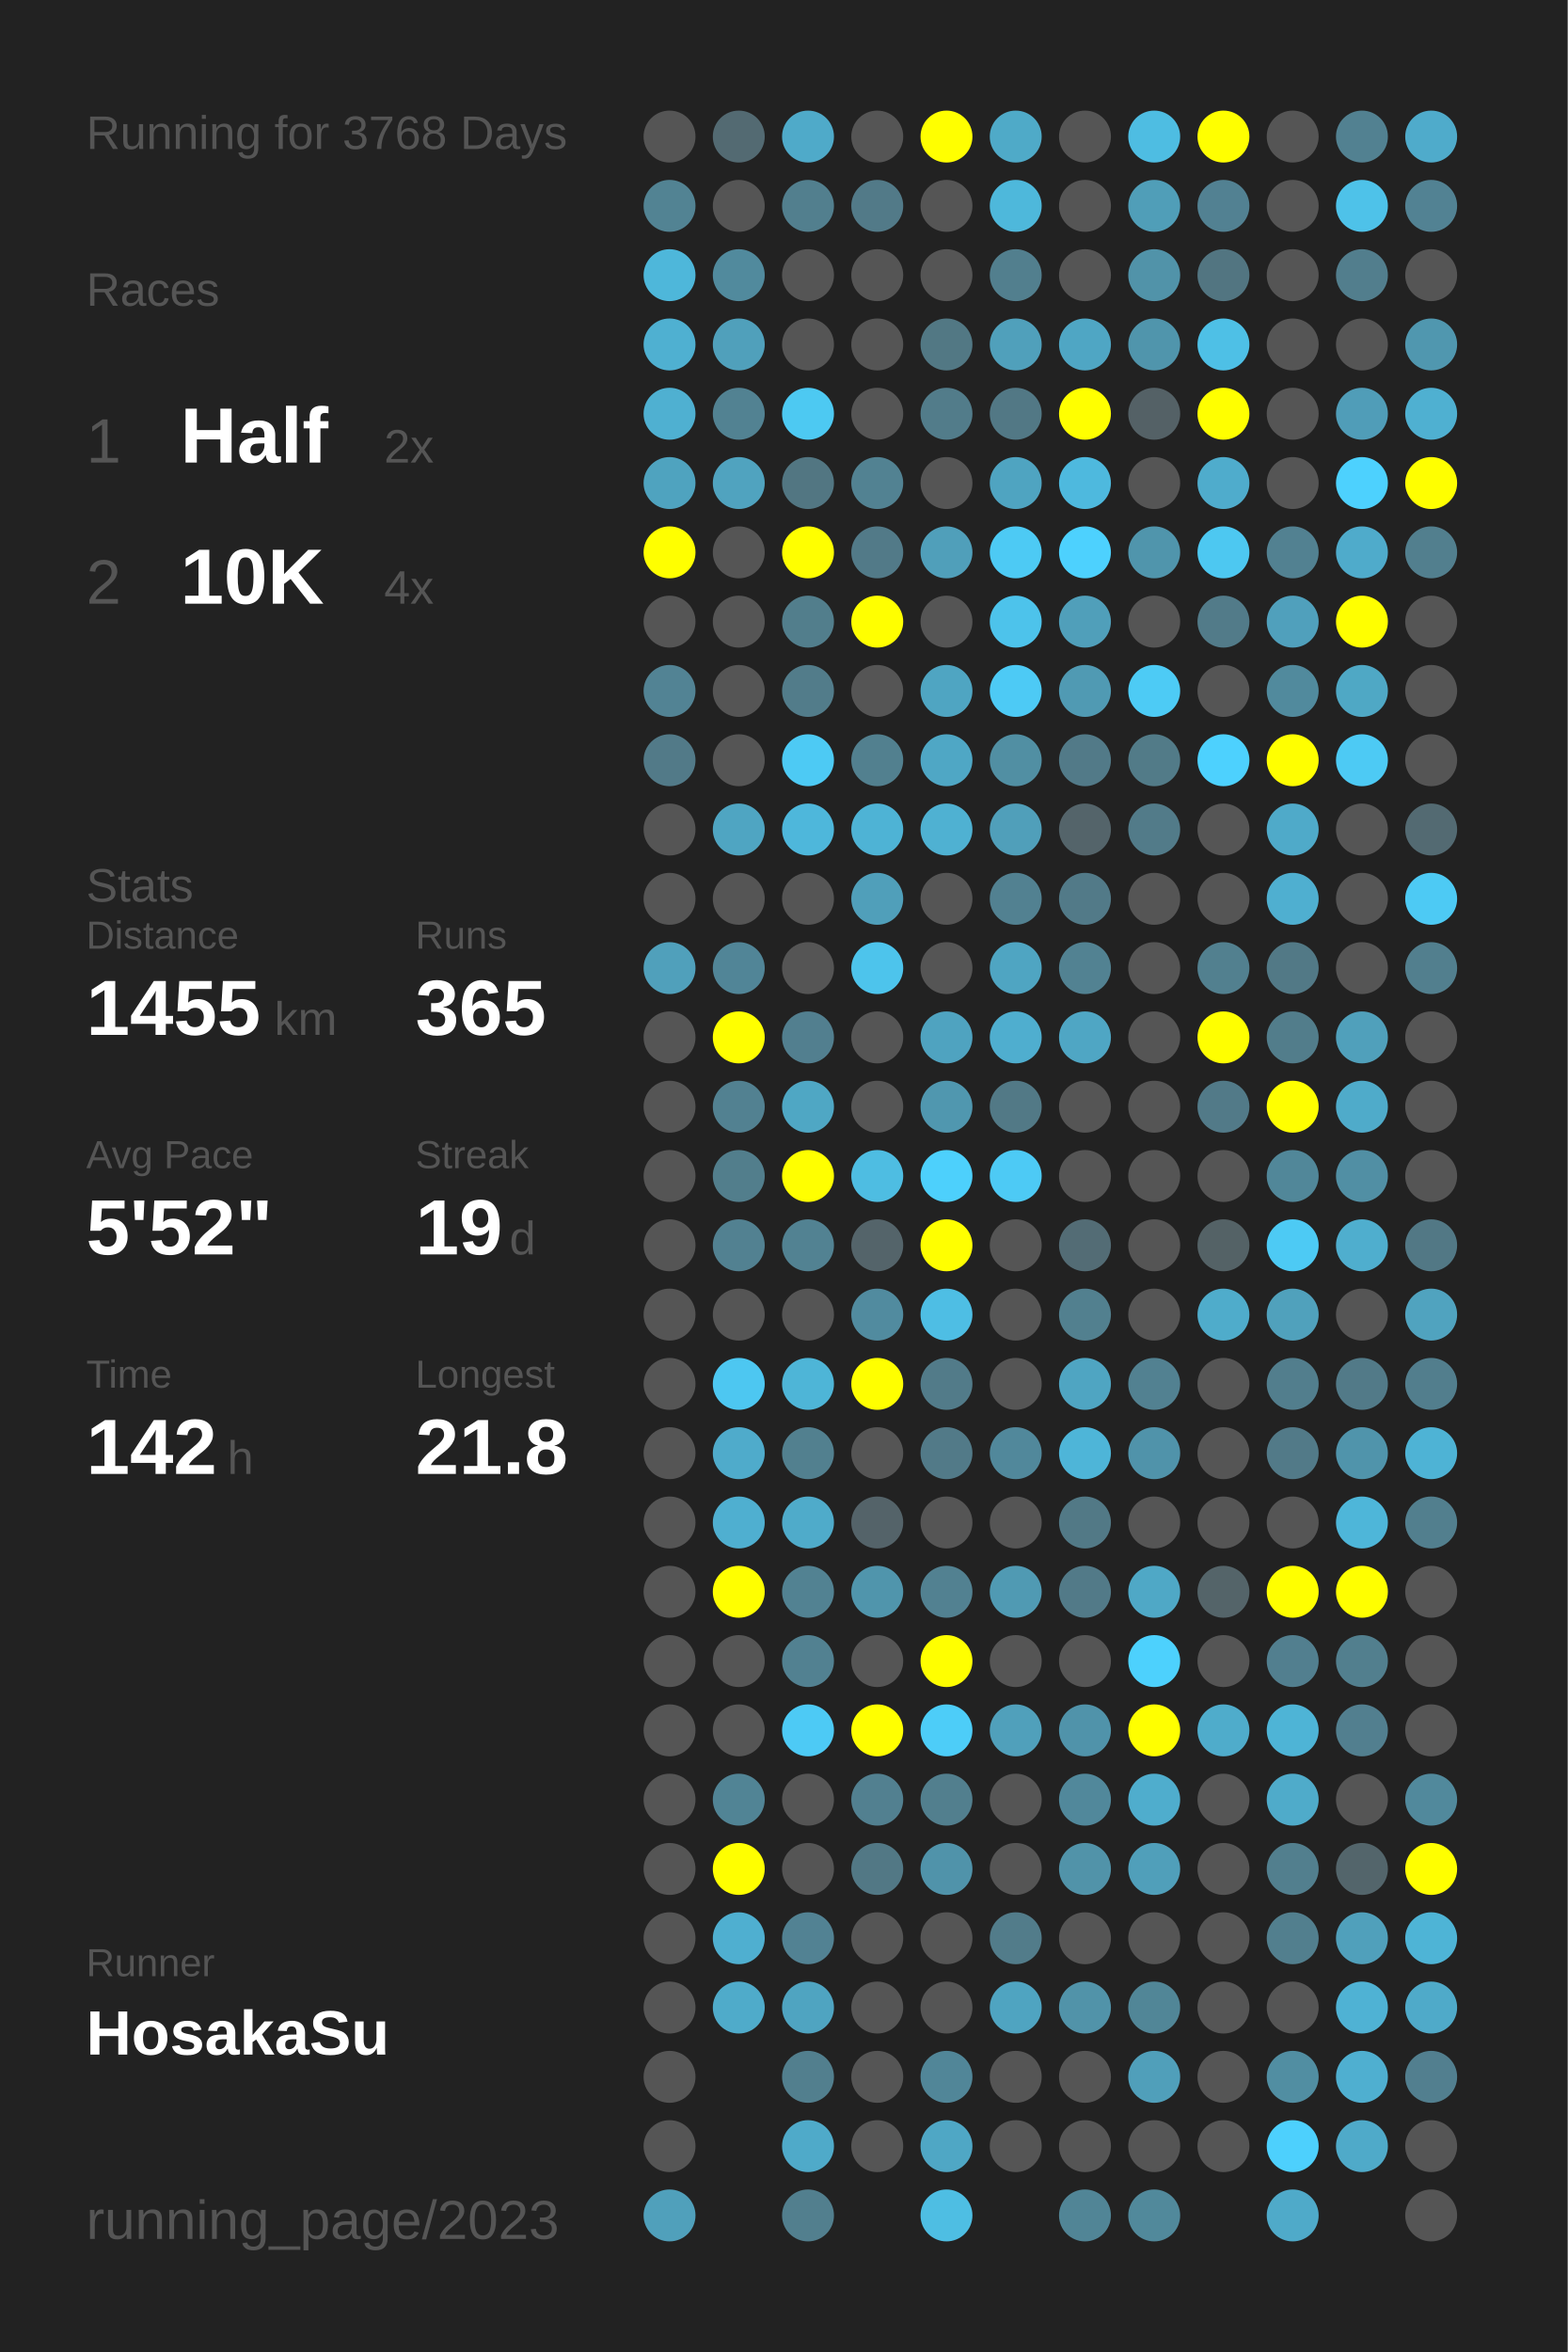
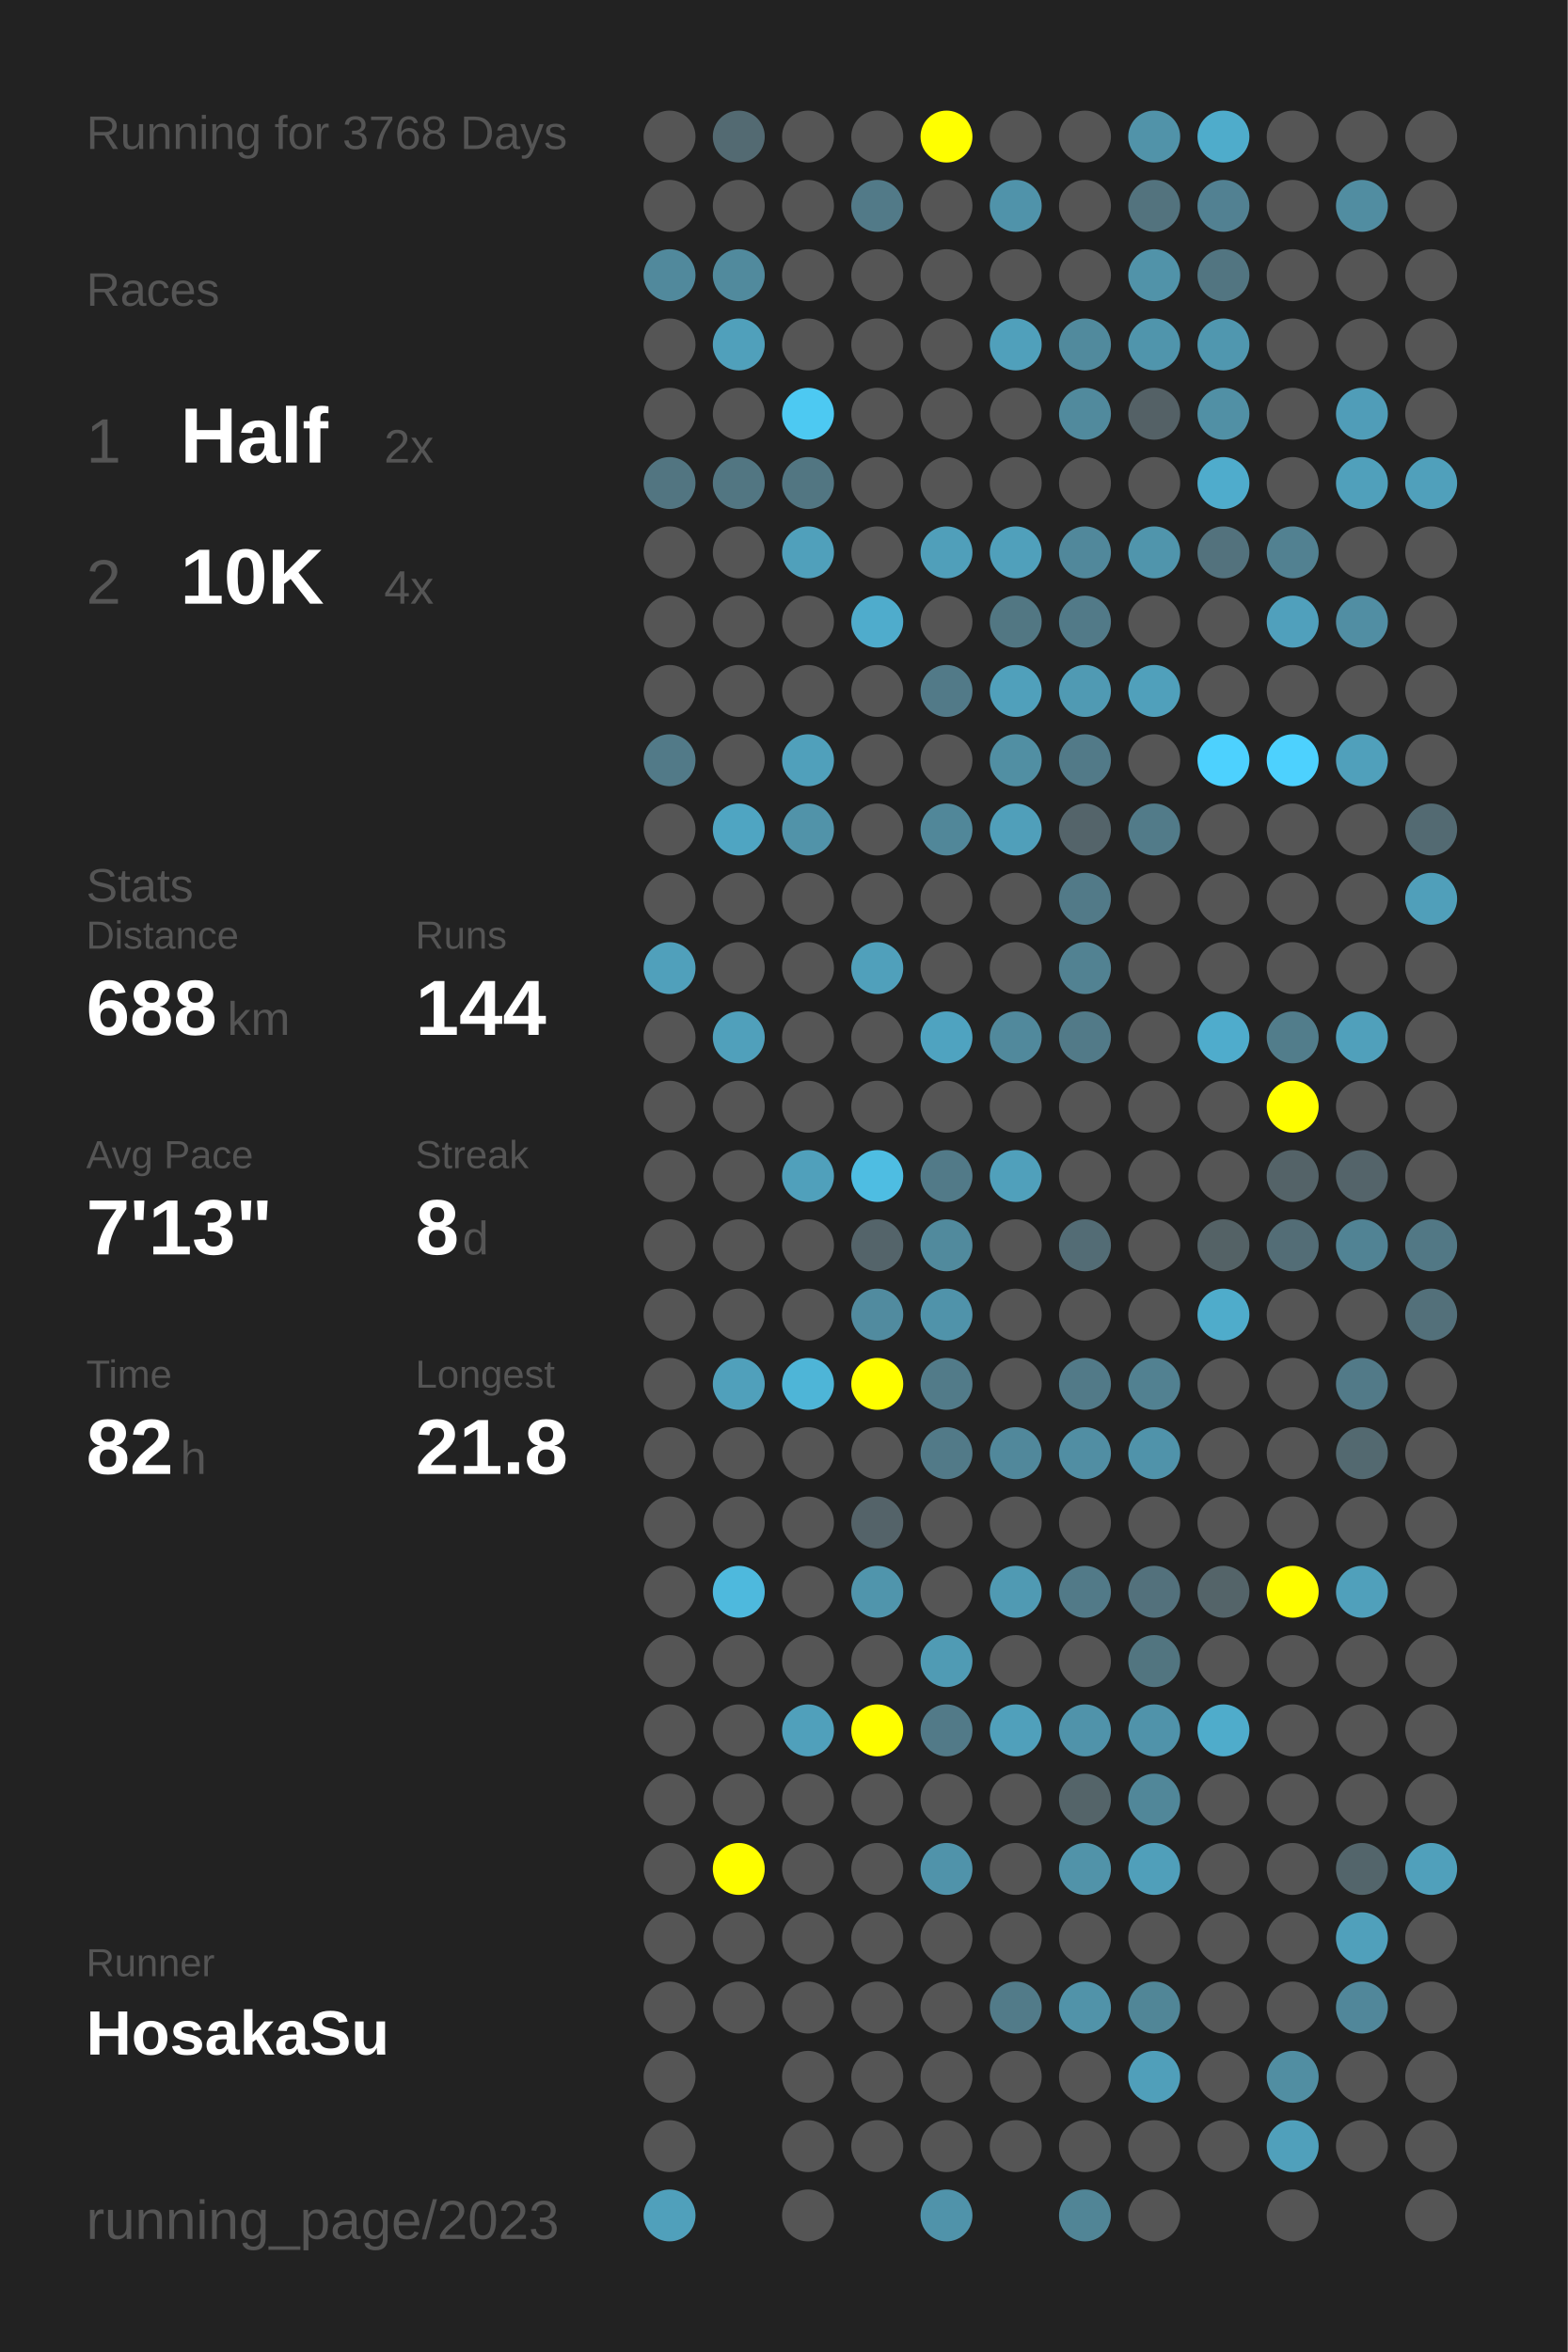
<svg xmlns="http://www.w3.org/2000/svg" baseProfile="full" height="300mm" version="1.1" viewBox="0,0,200,300" width="200mm">
  <defs />
  <rect fill="#222222" height="300" width="200" x="0" y="0" />
  <text fill="#555555" style="font-size:6px; font-family:Arial;" x="11" y="19">Running for 3768 Days</text>
  <text fill="#555555" style="font-size:6px; font-family:Arial;" x="11" y="39">Races</text>
  <text fill="#555555" style="font-size:8px; font-family:Arial;" x="11" y="59">1</text>
  <text fill="#FFFFFF" style="font-size:10px; font-family:Arial; font-weight:bold;" x="23" y="59">Half</text>
  <text fill="#555555" style="font-size:6px; font-family:Arial;" x="49" y="59">2x</text>
  <text fill="#555555" style="font-size:8px; font-family:Arial;" x="11" y="77">2</text>
  <text fill="#FFFFFF" style="font-size:10px; font-family:Arial; font-weight:bold;" x="23" y="77">10K</text>
  <text fill="#555555" style="font-size:6px; font-family:Arial;" x="49" y="77">4x</text>
  <text fill="#555555" style="font-size:6px; font-family:Arial;" x="11" y="115">Stats</text>
  <text fill="#555555" style="font-size:5px; font-family:Arial;" x="11" y="121">Distance</text>
-   <text fill="#FFFFFF" style="font-size:10px; font-family:Arial; font-weight:bold;" x="11" y="132">1455</text>
-   <text fill="#555555" style="font-size:6px; font-family:Arial;" x="35" y="132">km</text>
+   <text fill="#FFFFFF" style="font-size:10px; font-family:Arial; font-weight:bold;" x="11" y="132">688</text>
+   <text fill="#555555" style="font-size:6px; font-family:Arial;" x="29" y="132">km</text>
  <text fill="#555555" style="font-size:5px; font-family:Arial;" x="53" y="121">Runs</text>
-   <text fill="#FFFFFF" style="font-size:10px; font-family:Arial; font-weight:bold;" x="53" y="132">365</text>
+   <text fill="#FFFFFF" style="font-size:10px; font-family:Arial; font-weight:bold;" x="53" y="132">144</text>
  <text fill="#555555" style="font-size:5px; font-family:Arial;" x="11" y="149">Avg Pace</text>
-   <text fill="#FFFFFF" style="font-size:10px; font-family:Arial; font-weight:bold;" x="11" y="160">5'52"</text>
+   <text fill="#FFFFFF" style="font-size:10px; font-family:Arial; font-weight:bold;" x="11" y="160">7'13"</text>
  <text fill="#555555" style="font-size:5px; font-family:Arial;" x="53" y="149">Streak</text>
-   <text fill="#FFFFFF" style="font-size:10px; font-family:Arial; font-weight:bold;" x="53" y="160">19</text>
-   <text fill="#555555" style="font-size:6px; font-family:Arial;" x="65" y="160">d</text>
+   <text fill="#FFFFFF" style="font-size:10px; font-family:Arial; font-weight:bold;" x="53" y="160">8</text>
+   <text fill="#555555" style="font-size:6px; font-family:Arial;" x="59" y="160">d</text>
  <text fill="#555555" style="font-size:5px; font-family:Arial;" x="11" y="177">Time</text>
-   <text fill="#FFFFFF" style="font-size:10px; font-family:Arial; font-weight:bold;" x="11" y="188">142</text>
-   <text fill="#555555" style="font-size:6px; font-family:Arial;" x="29" y="188">h</text>
+   <text fill="#FFFFFF" style="font-size:10px; font-family:Arial; font-weight:bold;" x="11" y="188">82</text>
+   <text fill="#555555" style="font-size:6px; font-family:Arial;" x="23" y="188">h</text>
  <text fill="#555555" style="font-size:5px; font-family:Arial;" x="53" y="177">Longest</text>
  <text fill="#FFFFFF" style="font-size:10px; font-family:Arial; font-weight:bold;" x="53" y="188">21.8</text>
  <text fill="#555555" style="font-size:5px; font-family:Arial;" x="11" y="252.065">Runner</text>
  <text fill="#FFFFFF" style="font-size:8px; font-family:Arial; font-weight:bold;" x="11" y="262.065">HosakaSu</text>
  <text fill="#555555" style="font-size:7px; font-family:Arial;" x="11" y="285.581">running_page/2023</text>
  <circle cx="85.417" cy="17.419" fill="#555555" r="3.312" />
-   <circle cx="85.417" cy="26.258" fill="#528393" r="3.312" />
-   <circle cx="85.417" cy="35.097" fill="#4eb7da" r="3.312" />
-   <circle cx="85.417" cy="43.935" fill="#4fb0d1" r="3.312" />
-   <circle cx="85.417" cy="52.774" fill="#4fb0d1" r="3.312" />
-   <circle cx="85.417" cy="61.613" fill="#4fa3bf" r="3.312" />
-   <circle cx="85.417" cy="70.452" fill="#FFFF00" r="3.312" />
+   <circle cx="85.417" cy="26.258" fill="#555555" r="3.312" />
+   <circle cx="85.417" cy="35.097" fill="#51899c" r="3.312" />
+   <circle cx="85.417" cy="43.935" fill="#555555" r="3.312" />
+   <circle cx="85.417" cy="52.774" fill="#555555" r="3.312" />
+   <circle cx="85.417" cy="61.613" fill="#527581" r="3.312" />
+   <circle cx="85.417" cy="70.452" fill="#555555" r="3.312" />
  <circle cx="85.417" cy="79.29" fill="#555555" r="3.312" />
-   <circle cx="85.417" cy="88.129" fill="#528394" r="3.312" />
+   <circle cx="85.417" cy="88.129" fill="#555555" r="3.312" />
  <circle cx="85.417" cy="96.968" fill="#527a88" r="3.312" />
  <circle cx="85.417" cy="105.806" fill="#555555" r="3.312" />
  <circle cx="85.417" cy="114.645" fill="#555555" r="3.312" />
  <circle cx="85.417" cy="123.484" fill="#50a0bb" r="3.312" />
  <circle cx="85.417" cy="132.323" fill="#555555" r="3.312" />
  <circle cx="85.417" cy="141.161" fill="#555555" r="3.312" />
  <circle cx="85.417" cy="150" fill="#555555" r="3.312" />
  <circle cx="85.417" cy="158.839" fill="#555555" r="3.312" />
  <circle cx="85.417" cy="167.677" fill="#555555" r="3.312" />
  <circle cx="85.417" cy="176.516" fill="#555555" r="3.312" />
  <circle cx="85.417" cy="185.355" fill="#555555" r="3.312" />
  <circle cx="85.417" cy="194.194" fill="#555555" r="3.312" />
  <circle cx="85.417" cy="203.032" fill="#555555" r="3.312" />
  <circle cx="85.417" cy="211.871" fill="#555555" r="3.312" />
  <circle cx="85.417" cy="220.71" fill="#555555" r="3.312" />
  <circle cx="85.417" cy="229.548" fill="#555555" r="3.312" />
  <circle cx="85.417" cy="238.387" fill="#555555" r="3.312" />
  <circle cx="85.417" cy="247.226" fill="#555555" r="3.312" />
  <circle cx="85.417" cy="256.065" fill="#555555" r="3.312" />
  <circle cx="85.417" cy="264.903" fill="#555555" r="3.312" />
  <circle cx="85.417" cy="273.742" fill="#555555" r="3.312" />
  <circle cx="85.417" cy="282.581" fill="#50a0bb" r="3.312" />
  <circle cx="94.25" cy="17.419" fill="#536a72" r="3.312" />
  <circle cx="94.25" cy="26.258" fill="#555555" r="3.312" />
  <circle cx="94.25" cy="35.097" fill="#518a9d" r="3.312" />
  <circle cx="94.25" cy="43.935" fill="#50a0bb" r="3.312" />
-   <circle cx="94.25" cy="52.774" fill="#528292" r="3.312" />
-   <circle cx="94.25" cy="61.613" fill="#50a3bf" r="3.312" />
+   <circle cx="94.25" cy="52.774" fill="#555555" r="3.312" />
+   <circle cx="94.25" cy="61.613" fill="#527682" r="3.312" />
  <circle cx="94.25" cy="70.452" fill="#555555" r="3.312" />
  <circle cx="94.25" cy="79.29" fill="#555555" r="3.312" />
  <circle cx="94.25" cy="88.129" fill="#555555" r="3.312" />
  <circle cx="94.25" cy="96.968" fill="#555555" r="3.312" />
  <circle cx="94.25" cy="105.806" fill="#4fa5c2" r="3.312" />
  <circle cx="94.25" cy="114.645" fill="#555555" r="3.312" />
-   <circle cx="94.25" cy="123.484" fill="#518597" r="3.312" />
-   <circle cx="94.25" cy="132.323" fill="#FFFF00" r="3.312" />
-   <circle cx="94.25" cy="141.161" fill="#528191" r="3.312" />
-   <circle cx="94.25" cy="150" fill="#527e8c" r="3.312" />
-   <circle cx="94.25" cy="158.839" fill="#528191" r="3.312" />
+   <circle cx="94.25" cy="123.484" fill="#555555" r="3.312" />
+   <circle cx="94.25" cy="132.323" fill="#50a0bb" r="3.312" />
+   <circle cx="94.25" cy="141.161" fill="#555555" r="3.312" />
+   <circle cx="94.25" cy="150" fill="#555555" r="3.312" />
+   <circle cx="94.25" cy="158.839" fill="#555555" r="3.312" />
  <circle cx="94.25" cy="167.677" fill="#555555" r="3.312" />
-   <circle cx="94.25" cy="176.516" fill="#4dc7f1" r="3.312" />
-   <circle cx="94.25" cy="185.355" fill="#4fabcb" r="3.312" />
-   <circle cx="94.25" cy="194.194" fill="#4fafd0" r="3.312" />
-   <circle cx="94.25" cy="203.032" fill="#FFFF00" r="3.312" />
+   <circle cx="94.25" cy="176.516" fill="#50a0bb" r="3.312" />
+   <circle cx="94.25" cy="185.355" fill="#555555" r="3.312" />
+   <circle cx="94.25" cy="194.194" fill="#555555" r="3.312" />
+   <circle cx="94.25" cy="203.032" fill="#4eb9dd" r="3.312" />
  <circle cx="94.25" cy="211.871" fill="#555555" r="3.312" />
  <circle cx="94.25" cy="220.71" fill="#555555" r="3.312" />
-   <circle cx="94.25" cy="229.548" fill="#518495" r="3.312" />
+   <circle cx="94.25" cy="229.548" fill="#555555" r="3.312" />
  <circle cx="94.25" cy="238.387" fill="#FFFF00" r="3.312" />
-   <circle cx="94.25" cy="247.226" fill="#4fafd0" r="3.312" />
-   <circle cx="94.25" cy="256.065" fill="#4fabca" r="3.312" />
-   <circle cx="103.083" cy="17.419" fill="#4faac9" r="3.312" />
-   <circle cx="103.083" cy="26.258" fill="#527f8e" r="3.312" />
+   <circle cx="94.25" cy="247.226" fill="#555555" r="3.312" />
+   <circle cx="94.25" cy="256.065" fill="#555555" r="3.312" />
+   <circle cx="103.083" cy="17.419" fill="#555555" r="3.312" />
+   <circle cx="103.083" cy="26.258" fill="#555555" r="3.312" />
  <circle cx="103.083" cy="35.097" fill="#555555" r="3.312" />
  <circle cx="103.083" cy="43.935" fill="#555555" r="3.312" />
  <circle cx="103.083" cy="52.774" fill="#4dc9f2" r="3.312" />
  <circle cx="103.083" cy="61.613" fill="#527682" r="3.312" />
-   <circle cx="103.083" cy="70.452" fill="#FFFF00" r="3.312" />
-   <circle cx="103.083" cy="79.29" fill="#527e8c" r="3.312" />
-   <circle cx="103.083" cy="88.129" fill="#527c8a" r="3.312" />
-   <circle cx="103.083" cy="96.968" fill="#4dcaf4" r="3.312" />
-   <circle cx="103.083" cy="105.806" fill="#4eb7db" r="3.312" />
+   <circle cx="103.083" cy="70.452" fill="#50a0bb" r="3.312" />
+   <circle cx="103.083" cy="79.29" fill="#555555" r="3.312" />
+   <circle cx="103.083" cy="88.129" fill="#555555" r="3.312" />
+   <circle cx="103.083" cy="96.968" fill="#50a0bb" r="3.312" />
+   <circle cx="103.083" cy="105.806" fill="#5193a9" r="3.312" />
  <circle cx="103.083" cy="114.645" fill="#555555" r="3.312" />
  <circle cx="103.083" cy="123.484" fill="#555555" r="3.312" />
-   <circle cx="103.083" cy="132.323" fill="#527f8f" r="3.312" />
-   <circle cx="103.083" cy="141.161" fill="#4fa7c4" r="3.312" />
-   <circle cx="103.083" cy="150" fill="#FFFF00" r="3.312" />
-   <circle cx="103.083" cy="158.839" fill="#528292" r="3.312" />
+   <circle cx="103.083" cy="132.323" fill="#555555" r="3.312" />
+   <circle cx="103.083" cy="141.161" fill="#555555" r="3.312" />
+   <circle cx="103.083" cy="150" fill="#50a0bb" r="3.312" />
+   <circle cx="103.083" cy="158.839" fill="#555555" r="3.312" />
  <circle cx="103.083" cy="167.677" fill="#555555" r="3.312" />
  <circle cx="103.083" cy="176.516" fill="#4eb5d7" r="3.312" />
-   <circle cx="103.083" cy="185.355" fill="#52808f" r="3.312" />
-   <circle cx="103.083" cy="194.194" fill="#4fabca" r="3.312" />
-   <circle cx="103.083" cy="203.032" fill="#528292" r="3.312" />
-   <circle cx="103.083" cy="211.871" fill="#528191" r="3.312" />
-   <circle cx="103.083" cy="220.71" fill="#4dcaf5" r="3.312" />
+   <circle cx="103.083" cy="185.355" fill="#555555" r="3.312" />
+   <circle cx="103.083" cy="194.194" fill="#555555" r="3.312" />
+   <circle cx="103.083" cy="203.032" fill="#555555" r="3.312" />
+   <circle cx="103.083" cy="211.871" fill="#555555" r="3.312" />
+   <circle cx="103.083" cy="220.71" fill="#50a0bb" r="3.312" />
  <circle cx="103.083" cy="229.548" fill="#555555" r="3.312" />
  <circle cx="103.083" cy="238.387" fill="#555555" r="3.312" />
-   <circle cx="103.083" cy="247.226" fill="#528293" r="3.312" />
-   <circle cx="103.083" cy="256.065" fill="#4fa4c1" r="3.312" />
-   <circle cx="103.083" cy="264.903" fill="#527f8e" r="3.312" />
-   <circle cx="103.083" cy="273.742" fill="#4faac9" r="3.312" />
-   <circle cx="103.083" cy="282.581" fill="#527f8e" r="3.312" />
+   <circle cx="103.083" cy="247.226" fill="#555555" r="3.312" />
+   <circle cx="103.083" cy="256.065" fill="#555555" r="3.312" />
+   <circle cx="103.083" cy="264.903" fill="#555555" r="3.312" />
+   <circle cx="103.083" cy="273.742" fill="#555555" r="3.312" />
+   <circle cx="103.083" cy="282.581" fill="#555555" r="3.312" />
  <circle cx="111.917" cy="17.419" fill="#555555" r="3.312" />
  <circle cx="111.917" cy="26.258" fill="#527a88" r="3.312" />
  <circle cx="111.917" cy="35.097" fill="#555555" r="3.312" />
  <circle cx="111.917" cy="43.935" fill="#555555" r="3.312" />
  <circle cx="111.917" cy="52.774" fill="#555555" r="3.312" />
-   <circle cx="111.917" cy="61.613" fill="#528292" r="3.312" />
-   <circle cx="111.917" cy="70.452" fill="#527a88" r="3.312" />
-   <circle cx="111.917" cy="79.29" fill="#FFFF00" r="3.312" />
+   <circle cx="111.917" cy="61.613" fill="#555555" r="3.312" />
+   <circle cx="111.917" cy="70.452" fill="#555555" r="3.312" />
+   <circle cx="111.917" cy="79.29" fill="#4faccc" r="3.312" />
  <circle cx="111.917" cy="88.129" fill="#555555" r="3.312" />
-   <circle cx="111.917" cy="96.968" fill="#52808f" r="3.312" />
-   <circle cx="111.917" cy="105.806" fill="#4eb3d5" r="3.312" />
-   <circle cx="111.917" cy="114.645" fill="#509fba" r="3.312" />
-   <circle cx="111.917" cy="123.484" fill="#4dc4ec" r="3.312" />
+   <circle cx="111.917" cy="96.968" fill="#555555" r="3.312" />
+   <circle cx="111.917" cy="105.806" fill="#555555" r="3.312" />
+   <circle cx="111.917" cy="114.645" fill="#555555" r="3.312" />
+   <circle cx="111.917" cy="123.484" fill="#50a0bb" r="3.312" />
  <circle cx="111.917" cy="132.323" fill="#555555" r="3.312" />
  <circle cx="111.917" cy="141.161" fill="#555555" r="3.312" />
  <circle cx="111.917" cy="150" fill="#4ebde2" r="3.312" />
  <circle cx="111.917" cy="158.839" fill="#54646a" r="3.312" />
  <circle cx="111.917" cy="167.677" fill="#518b9f" r="3.312" />
  <circle cx="111.917" cy="176.516" fill="#FFFF00" r="3.312" />
  <circle cx="111.917" cy="185.355" fill="#555555" r="3.312" />
  <circle cx="111.917" cy="194.194" fill="#546369" r="3.312" />
  <circle cx="111.917" cy="203.032" fill="#5095ac" r="3.312" />
  <circle cx="111.917" cy="211.871" fill="#555555" r="3.312" />
  <circle cx="111.917" cy="220.71" fill="#FFFF00" r="3.312" />
-   <circle cx="111.917" cy="229.548" fill="#528090" r="3.312" />
-   <circle cx="111.917" cy="238.387" fill="#527885" r="3.312" />
+   <circle cx="111.917" cy="229.548" fill="#555555" r="3.312" />
+   <circle cx="111.917" cy="238.387" fill="#555555" r="3.312" />
  <circle cx="111.917" cy="247.226" fill="#555555" r="3.312" />
  <circle cx="111.917" cy="256.065" fill="#555555" r="3.312" />
  <circle cx="111.917" cy="264.903" fill="#555555" r="3.312" />
  <circle cx="111.917" cy="273.742" fill="#555555" r="3.312" />
  <circle cx="120.75" cy="17.419" fill="#FFFF00" r="3.312" />
  <circle cx="120.75" cy="26.258" fill="#555555" r="3.312" />
  <circle cx="120.75" cy="35.097" fill="#555555" r="3.312" />
-   <circle cx="120.75" cy="43.935" fill="#527884" r="3.312" />
-   <circle cx="120.75" cy="52.774" fill="#527c8a" r="3.312" />
+   <circle cx="120.75" cy="43.935" fill="#555555" r="3.312" />
+   <circle cx="120.75" cy="52.774" fill="#555555" r="3.312" />
  <circle cx="120.75" cy="61.613" fill="#555555" r="3.312" />
  <circle cx="120.75" cy="70.452" fill="#509fba" r="3.312" />
  <circle cx="120.75" cy="79.29" fill="#555555" r="3.312" />
-   <circle cx="120.75" cy="88.129" fill="#4fa5c2" r="3.312" />
-   <circle cx="120.75" cy="96.968" fill="#4fa7c5" r="3.312" />
-   <circle cx="120.75" cy="105.806" fill="#4fb1d2" r="3.312" />
+   <circle cx="120.75" cy="88.129" fill="#527a88" r="3.312" />
+   <circle cx="120.75" cy="96.968" fill="#555555" r="3.312" />
+   <circle cx="120.75" cy="105.806" fill="#518799" r="3.312" />
  <circle cx="120.75" cy="114.645" fill="#555555" r="3.312" />
  <circle cx="120.75" cy="123.484" fill="#555555" r="3.312" />
  <circle cx="120.75" cy="132.323" fill="#4fa3c0" r="3.312" />
-   <circle cx="120.75" cy="141.161" fill="#5097af" r="3.312" />
-   <circle cx="120.75" cy="150" fill="#4dd0fc" r="3.312" />
-   <circle cx="120.75" cy="158.839" fill="#FFFF00" r="3.312" />
-   <circle cx="120.75" cy="167.677" fill="#4ebee4" r="3.312" />
+   <circle cx="120.75" cy="141.161" fill="#555555" r="3.312" />
+   <circle cx="120.75" cy="150" fill="#527a88" r="3.312" />
+   <circle cx="120.75" cy="158.839" fill="#518a9d" r="3.312" />
+   <circle cx="120.75" cy="167.677" fill="#5093aa" r="3.312" />
  <circle cx="120.75" cy="176.516" fill="#527b89" r="3.312" />
  <circle cx="120.75" cy="185.355" fill="#527a88" r="3.312" />
  <circle cx="120.75" cy="194.194" fill="#555555" r="3.312" />
-   <circle cx="120.75" cy="203.032" fill="#528191" r="3.312" />
-   <circle cx="120.75" cy="211.871" fill="#FFFF00" r="3.312" />
-   <circle cx="120.75" cy="220.71" fill="#4dcdf8" r="3.312" />
-   <circle cx="120.75" cy="229.548" fill="#527f8e" r="3.312" />
+   <circle cx="120.75" cy="203.032" fill="#555555" r="3.312" />
+   <circle cx="120.75" cy="211.871" fill="#509bb4" r="3.312" />
+   <circle cx="120.75" cy="220.71" fill="#527a88" r="3.312" />
+   <circle cx="120.75" cy="229.548" fill="#555555" r="3.312" />
  <circle cx="120.75" cy="238.387" fill="#5093aa" r="3.312" />
  <circle cx="120.75" cy="247.226" fill="#555555" r="3.312" />
  <circle cx="120.75" cy="256.065" fill="#555555" r="3.312" />
-   <circle cx="120.75" cy="264.903" fill="#518698" r="3.312" />
-   <circle cx="120.75" cy="273.742" fill="#4fa7c5" r="3.312" />
-   <circle cx="120.75" cy="282.581" fill="#4ebee3" r="3.312" />
-   <circle cx="129.583" cy="17.419" fill="#4faac8" r="3.312" />
-   <circle cx="129.583" cy="26.258" fill="#4eb8db" r="3.312" />
-   <circle cx="129.583" cy="35.097" fill="#527f8e" r="3.312" />
+   <circle cx="120.75" cy="264.903" fill="#555555" r="3.312" />
+   <circle cx="120.75" cy="273.742" fill="#555555" r="3.312" />
+   <circle cx="120.75" cy="282.581" fill="#5093aa" r="3.312" />
+   <circle cx="129.583" cy="17.419" fill="#555555" r="3.312" />
+   <circle cx="129.583" cy="26.258" fill="#5093aa" r="3.312" />
+   <circle cx="129.583" cy="35.097" fill="#555555" r="3.312" />
  <circle cx="129.583" cy="43.935" fill="#50a0bb" r="3.312" />
-   <circle cx="129.583" cy="52.774" fill="#527885" r="3.312" />
-   <circle cx="129.583" cy="61.613" fill="#4fa4c1" r="3.312" />
-   <circle cx="129.583" cy="70.452" fill="#4dcaf4" r="3.312" />
-   <circle cx="129.583" cy="79.29" fill="#4dc3eb" r="3.312" />
-   <circle cx="129.583" cy="88.129" fill="#4dcaf5" r="3.312" />
+   <circle cx="129.583" cy="52.774" fill="#555555" r="3.312" />
+   <circle cx="129.583" cy="61.613" fill="#555555" r="3.312" />
+   <circle cx="129.583" cy="70.452" fill="#50a0bb" r="3.312" />
+   <circle cx="129.583" cy="79.29" fill="#527783" r="3.312" />
+   <circle cx="129.583" cy="88.129" fill="#50a0bb" r="3.312" />
  <circle cx="129.583" cy="96.968" fill="#518fa3" r="3.312" />
  <circle cx="129.583" cy="105.806" fill="#509fba" r="3.312" />
-   <circle cx="129.583" cy="114.645" fill="#528191" r="3.312" />
-   <circle cx="129.583" cy="123.484" fill="#4fa5c2" r="3.312" />
-   <circle cx="129.583" cy="132.323" fill="#4faecf" r="3.312" />
-   <circle cx="129.583" cy="141.161" fill="#527986" r="3.312" />
-   <circle cx="129.583" cy="150" fill="#4dcaf5" r="3.312" />
+   <circle cx="129.583" cy="114.645" fill="#555555" r="3.312" />
+   <circle cx="129.583" cy="123.484" fill="#555555" r="3.312" />
+   <circle cx="129.583" cy="132.323" fill="#51899c" r="3.312" />
+   <circle cx="129.583" cy="141.161" fill="#555555" r="3.312" />
+   <circle cx="129.583" cy="150" fill="#50a0bb" r="3.312" />
  <circle cx="129.583" cy="158.839" fill="#555555" r="3.312" />
  <circle cx="129.583" cy="167.677" fill="#555555" r="3.312" />
  <circle cx="129.583" cy="176.516" fill="#555555" r="3.312" />
  <circle cx="129.583" cy="185.355" fill="#51889b" r="3.312" />
  <circle cx="129.583" cy="194.194" fill="#555555" r="3.312" />
  <circle cx="129.583" cy="203.032" fill="#509ab3" r="3.312" />
  <circle cx="129.583" cy="211.871" fill="#555555" r="3.312" />
  <circle cx="129.583" cy="220.71" fill="#50a0bb" r="3.312" />
  <circle cx="129.583" cy="229.548" fill="#555555" r="3.312" />
  <circle cx="129.583" cy="238.387" fill="#555555" r="3.312" />
-   <circle cx="129.583" cy="247.226" fill="#527c8a" r="3.312" />
-   <circle cx="129.583" cy="256.065" fill="#4fa4c1" r="3.312" />
+   <circle cx="129.583" cy="247.226" fill="#555555" r="3.312" />
+   <circle cx="129.583" cy="256.065" fill="#527b89" r="3.312" />
  <circle cx="129.583" cy="264.903" fill="#555555" r="3.312" />
  <circle cx="129.583" cy="273.742" fill="#555555" r="3.312" />
  <circle cx="138.417" cy="17.419" fill="#555555" r="3.312" />
  <circle cx="138.417" cy="26.258" fill="#555555" r="3.312" />
  <circle cx="138.417" cy="35.097" fill="#555555" r="3.312" />
-   <circle cx="138.417" cy="43.935" fill="#4fa6c4" r="3.312" />
-   <circle cx="138.417" cy="52.774" fill="#FFFF00" r="3.312" />
-   <circle cx="138.417" cy="61.613" fill="#4eb9de" r="3.312" />
-   <circle cx="138.417" cy="70.452" fill="#4dd1fe" r="3.312" />
-   <circle cx="138.417" cy="79.29" fill="#509fba" r="3.312" />
+   <circle cx="138.417" cy="43.935" fill="#518a9d" r="3.312" />
+   <circle cx="138.417" cy="52.774" fill="#518a9d" r="3.312" />
+   <circle cx="138.417" cy="61.613" fill="#555555" r="3.312" />
+   <circle cx="138.417" cy="70.452" fill="#51889b" r="3.312" />
+   <circle cx="138.417" cy="79.29" fill="#527a88" r="3.312" />
  <circle cx="138.417" cy="88.129" fill="#509ab3" r="3.312" />
  <circle cx="138.417" cy="96.968" fill="#527a88" r="3.312" />
  <circle cx="138.417" cy="105.806" fill="#54646a" r="3.312" />
  <circle cx="138.417" cy="114.645" fill="#527a88" r="3.312" />
  <circle cx="138.417" cy="123.484" fill="#528292" r="3.312" />
-   <circle cx="138.417" cy="132.323" fill="#4fa6c4" r="3.312" />
+   <circle cx="138.417" cy="132.323" fill="#527a88" r="3.312" />
  <circle cx="138.417" cy="141.161" fill="#555555" r="3.312" />
  <circle cx="138.417" cy="150" fill="#555555" r="3.312" />
  <circle cx="138.417" cy="158.839" fill="#536c75" r="3.312" />
-   <circle cx="138.417" cy="167.677" fill="#52808f" r="3.312" />
-   <circle cx="138.417" cy="176.516" fill="#4fa5c2" r="3.312" />
-   <circle cx="138.417" cy="185.355" fill="#4eb5d8" r="3.312" />
-   <circle cx="138.417" cy="194.194" fill="#527986" r="3.312" />
+   <circle cx="138.417" cy="167.677" fill="#555555" r="3.312" />
+   <circle cx="138.417" cy="176.516" fill="#527a88" r="3.312" />
+   <circle cx="138.417" cy="185.355" fill="#518ea3" r="3.312" />
+   <circle cx="138.417" cy="194.194" fill="#555555" r="3.312" />
  <circle cx="138.417" cy="203.032" fill="#527a88" r="3.312" />
  <circle cx="138.417" cy="211.871" fill="#555555" r="3.312" />
  <circle cx="138.417" cy="220.71" fill="#5093aa" r="3.312" />
-   <circle cx="138.417" cy="229.548" fill="#51889b" r="3.312" />
+   <circle cx="138.417" cy="229.548" fill="#546469" r="3.312" />
  <circle cx="138.417" cy="238.387" fill="#5193a9" r="3.312" />
  <circle cx="138.417" cy="247.226" fill="#555555" r="3.312" />
  <circle cx="138.417" cy="256.065" fill="#5193a9" r="3.312" />
  <circle cx="138.417" cy="264.903" fill="#555555" r="3.312" />
  <circle cx="138.417" cy="273.742" fill="#555555" r="3.312" />
  <circle cx="138.417" cy="282.581" fill="#518596" r="3.312" />
-   <circle cx="147.25" cy="17.419" fill="#4ebde2" r="3.312" />
-   <circle cx="147.25" cy="26.258" fill="#509eb8" r="3.312" />
+   <circle cx="147.25" cy="17.419" fill="#5193a9" r="3.312" />
+   <circle cx="147.25" cy="26.258" fill="#53737e" r="3.312" />
  <circle cx="147.25" cy="35.097" fill="#5193a9" r="3.312" />
  <circle cx="147.25" cy="43.935" fill="#5095ac" r="3.312" />
  <circle cx="147.25" cy="52.774" fill="#546166" r="3.312" />
  <circle cx="147.25" cy="61.613" fill="#555555" r="3.312" />
  <circle cx="147.25" cy="70.452" fill="#5095ac" r="3.312" />
  <circle cx="147.25" cy="79.29" fill="#555555" r="3.312" />
-   <circle cx="147.25" cy="88.129" fill="#4dcbf5" r="3.312" />
-   <circle cx="147.25" cy="96.968" fill="#527b88" r="3.312" />
+   <circle cx="147.25" cy="88.129" fill="#50a0bb" r="3.312" />
+   <circle cx="147.25" cy="96.968" fill="#555555" r="3.312" />
  <circle cx="147.25" cy="105.806" fill="#527b89" r="3.312" />
  <circle cx="147.25" cy="114.645" fill="#555555" r="3.312" />
  <circle cx="147.25" cy="123.484" fill="#555555" r="3.312" />
  <circle cx="147.25" cy="132.323" fill="#555555" r="3.312" />
  <circle cx="147.25" cy="141.161" fill="#555555" r="3.312" />
  <circle cx="147.25" cy="150" fill="#555555" r="3.312" />
  <circle cx="147.25" cy="158.839" fill="#555555" r="3.312" />
  <circle cx="147.25" cy="167.677" fill="#555555" r="3.312" />
  <circle cx="147.25" cy="176.516" fill="#528191" r="3.312" />
  <circle cx="147.25" cy="185.355" fill="#5093aa" r="3.312" />
  <circle cx="147.25" cy="194.194" fill="#555555" r="3.312" />
-   <circle cx="147.25" cy="203.032" fill="#4fa8c6" r="3.312" />
-   <circle cx="147.25" cy="211.871" fill="#4dd1fd" r="3.312" />
-   <circle cx="147.25" cy="220.71" fill="#FFFF00" r="3.312" />
-   <circle cx="147.25" cy="229.548" fill="#4fadcd" r="3.312" />
+   <circle cx="147.25" cy="203.032" fill="#53717c" r="3.312" />
+   <circle cx="147.25" cy="211.871" fill="#527580" r="3.312" />
+   <circle cx="147.25" cy="220.71" fill="#5093aa" r="3.312" />
+   <circle cx="147.25" cy="229.548" fill="#518799" r="3.312" />
  <circle cx="147.25" cy="238.387" fill="#509fba" r="3.312" />
  <circle cx="147.25" cy="247.226" fill="#555555" r="3.312" />
  <circle cx="147.25" cy="256.065" fill="#518697" r="3.312" />
  <circle cx="147.25" cy="264.903" fill="#509fba" r="3.312" />
  <circle cx="147.25" cy="273.742" fill="#555555" r="3.312" />
-   <circle cx="147.25" cy="282.581" fill="#51899b" r="3.312" />
-   <circle cx="156.083" cy="17.419" fill="#FFFF00" r="3.312" />
+   <circle cx="147.25" cy="282.581" fill="#555555" r="3.312" />
+   <circle cx="156.083" cy="17.419" fill="#4faccb" r="3.312" />
  <circle cx="156.083" cy="26.258" fill="#528192" r="3.312" />
  <circle cx="156.083" cy="35.097" fill="#527581" r="3.312" />
-   <circle cx="156.083" cy="43.935" fill="#4ec0e6" r="3.312" />
-   <circle cx="156.083" cy="52.774" fill="#FFFF00" r="3.312" />
+   <circle cx="156.083" cy="43.935" fill="#5097af" r="3.312" />
+   <circle cx="156.083" cy="52.774" fill="#5190a5" r="3.312" />
  <circle cx="156.083" cy="61.613" fill="#4faccc" r="3.312" />
-   <circle cx="156.083" cy="70.452" fill="#4dc8f1" r="3.312" />
-   <circle cx="156.083" cy="79.29" fill="#527b89" r="3.312" />
+   <circle cx="156.083" cy="70.452" fill="#53727d" r="3.312" />
+   <circle cx="156.083" cy="79.29" fill="#555555" r="3.312" />
  <circle cx="156.083" cy="88.129" fill="#555555" r="3.312" />
  <circle cx="156.083" cy="96.968" fill="#4dd1fe" r="3.312" />
  <circle cx="156.083" cy="105.806" fill="#555555" r="3.312" />
  <circle cx="156.083" cy="114.645" fill="#555555" r="3.312" />
-   <circle cx="156.083" cy="123.484" fill="#52808f" r="3.312" />
-   <circle cx="156.083" cy="132.323" fill="#FFFF00" r="3.312" />
-   <circle cx="156.083" cy="141.161" fill="#527a88" r="3.312" />
+   <circle cx="156.083" cy="123.484" fill="#555555" r="3.312" />
+   <circle cx="156.083" cy="132.323" fill="#4faccc" r="3.312" />
+   <circle cx="156.083" cy="141.161" fill="#555555" r="3.312" />
  <circle cx="156.083" cy="150" fill="#555555" r="3.312" />
  <circle cx="156.083" cy="158.839" fill="#546266" r="3.312" />
  <circle cx="156.083" cy="167.677" fill="#4faccb" r="3.312" />
  <circle cx="156.083" cy="176.516" fill="#555555" r="3.312" />
  <circle cx="156.083" cy="185.355" fill="#555555" r="3.312" />
  <circle cx="156.083" cy="194.194" fill="#555555" r="3.312" />
  <circle cx="156.083" cy="203.032" fill="#546469" r="3.312" />
  <circle cx="156.083" cy="211.871" fill="#555555" r="3.312" />
  <circle cx="156.083" cy="220.71" fill="#4faccb" r="3.312" />
  <circle cx="156.083" cy="229.548" fill="#555555" r="3.312" />
  <circle cx="156.083" cy="238.387" fill="#555555" r="3.312" />
  <circle cx="156.083" cy="247.226" fill="#555555" r="3.312" />
  <circle cx="156.083" cy="256.065" fill="#555555" r="3.312" />
  <circle cx="156.083" cy="264.903" fill="#555555" r="3.312" />
  <circle cx="156.083" cy="273.742" fill="#555555" r="3.312" />
  <circle cx="164.917" cy="17.419" fill="#555555" r="3.312" />
  <circle cx="164.917" cy="26.258" fill="#555555" r="3.312" />
  <circle cx="164.917" cy="35.097" fill="#555555" r="3.312" />
  <circle cx="164.917" cy="43.935" fill="#555555" r="3.312" />
  <circle cx="164.917" cy="52.774" fill="#555555" r="3.312" />
  <circle cx="164.917" cy="61.613" fill="#555555" r="3.312" />
  <circle cx="164.917" cy="70.452" fill="#528191" r="3.312" />
  <circle cx="164.917" cy="79.29" fill="#50a0bc" r="3.312" />
-   <circle cx="164.917" cy="88.129" fill="#518a9d" r="3.312" />
-   <circle cx="164.917" cy="96.968" fill="#FFFF00" r="3.312" />
-   <circle cx="164.917" cy="105.806" fill="#4faac9" r="3.312" />
-   <circle cx="164.917" cy="114.645" fill="#4fafd0" r="3.312" />
-   <circle cx="164.917" cy="123.484" fill="#527986" r="3.312" />
+   <circle cx="164.917" cy="88.129" fill="#555555" r="3.312" />
+   <circle cx="164.917" cy="96.968" fill="#4dd1fe" r="3.312" />
+   <circle cx="164.917" cy="105.806" fill="#555555" r="3.312" />
+   <circle cx="164.917" cy="114.645" fill="#555555" r="3.312" />
+   <circle cx="164.917" cy="123.484" fill="#555555" r="3.312" />
  <circle cx="164.917" cy="132.323" fill="#527d8b" r="3.312" />
  <circle cx="164.917" cy="141.161" fill="#FFFF00" r="3.312" />
-   <circle cx="164.917" cy="150" fill="#518799" r="3.312" />
-   <circle cx="164.917" cy="158.839" fill="#4dcaf4" r="3.312" />
-   <circle cx="164.917" cy="167.677" fill="#50a1bc" r="3.312" />
-   <circle cx="164.917" cy="176.516" fill="#527e8d" r="3.312" />
-   <circle cx="164.917" cy="185.355" fill="#527a88" r="3.312" />
+   <circle cx="164.917" cy="150" fill="#546368" r="3.312" />
+   <circle cx="164.917" cy="158.839" fill="#536d76" r="3.312" />
+   <circle cx="164.917" cy="167.677" fill="#555555" r="3.312" />
+   <circle cx="164.917" cy="176.516" fill="#555555" r="3.312" />
+   <circle cx="164.917" cy="185.355" fill="#555555" r="3.312" />
  <circle cx="164.917" cy="194.194" fill="#555555" r="3.312" />
  <circle cx="164.917" cy="203.032" fill="#FFFF00" r="3.312" />
-   <circle cx="164.917" cy="211.871" fill="#527f8f" r="3.312" />
-   <circle cx="164.917" cy="220.71" fill="#4eb4d6" r="3.312" />
-   <circle cx="164.917" cy="229.548" fill="#4fabca" r="3.312" />
-   <circle cx="164.917" cy="238.387" fill="#527f8e" r="3.312" />
-   <circle cx="164.917" cy="247.226" fill="#527f8e" r="3.312" />
+   <circle cx="164.917" cy="211.871" fill="#555555" r="3.312" />
+   <circle cx="164.917" cy="220.71" fill="#555555" r="3.312" />
+   <circle cx="164.917" cy="229.548" fill="#555555" r="3.312" />
+   <circle cx="164.917" cy="238.387" fill="#555555" r="3.312" />
+   <circle cx="164.917" cy="247.226" fill="#555555" r="3.312" />
  <circle cx="164.917" cy="256.065" fill="#555555" r="3.312" />
  <circle cx="164.917" cy="264.903" fill="#518ea2" r="3.312" />
-   <circle cx="164.917" cy="273.742" fill="#4dd0fd" r="3.312" />
-   <circle cx="164.917" cy="282.581" fill="#4faac9" r="3.312" />
-   <circle cx="173.75" cy="17.419" fill="#528191" r="3.312" />
-   <circle cx="173.75" cy="26.258" fill="#4ec2e9" r="3.312" />
-   <circle cx="173.75" cy="35.097" fill="#527e8d" r="3.312" />
+   <circle cx="164.917" cy="273.742" fill="#50a0bb" r="3.312" />
+   <circle cx="164.917" cy="282.581" fill="#555555" r="3.312" />
+   <circle cx="173.75" cy="17.419" fill="#555555" r="3.312" />
+   <circle cx="173.75" cy="26.258" fill="#518da1" r="3.312" />
+   <circle cx="173.75" cy="35.097" fill="#555555" r="3.312" />
  <circle cx="173.75" cy="43.935" fill="#555555" r="3.312" />
  <circle cx="173.75" cy="52.774" fill="#509db8" r="3.312" />
-   <circle cx="173.75" cy="61.613" fill="#4dd1fe" r="3.312" />
-   <circle cx="173.75" cy="70.452" fill="#4fabcb" r="3.312" />
-   <circle cx="173.75" cy="79.29" fill="#FFFF00" r="3.312" />
-   <circle cx="173.75" cy="88.129" fill="#4fa8c5" r="3.312" />
-   <circle cx="173.75" cy="96.968" fill="#4dcaf4" r="3.312" />
+   <circle cx="173.75" cy="61.613" fill="#50a0bb" r="3.312" />
+   <circle cx="173.75" cy="70.452" fill="#555555" r="3.312" />
+   <circle cx="173.75" cy="79.29" fill="#518ea3" r="3.312" />
+   <circle cx="173.75" cy="88.129" fill="#555555" r="3.312" />
+   <circle cx="173.75" cy="96.968" fill="#50a0bb" r="3.312" />
  <circle cx="173.75" cy="105.806" fill="#555555" r="3.312" />
  <circle cx="173.75" cy="114.645" fill="#555555" r="3.312" />
  <circle cx="173.75" cy="123.484" fill="#555555" r="3.312" />
  <circle cx="173.75" cy="132.323" fill="#50a0bb" r="3.312" />
-   <circle cx="173.75" cy="141.161" fill="#4fabca" r="3.312" />
-   <circle cx="173.75" cy="150" fill="#518fa4" r="3.312" />
-   <circle cx="173.75" cy="158.839" fill="#4faece" r="3.312" />
+   <circle cx="173.75" cy="141.161" fill="#555555" r="3.312" />
+   <circle cx="173.75" cy="150" fill="#54646a" r="3.312" />
+   <circle cx="173.75" cy="158.839" fill="#518394" r="3.312" />
  <circle cx="173.75" cy="167.677" fill="#555555" r="3.312" />
  <circle cx="173.75" cy="176.516" fill="#527a88" r="3.312" />
-   <circle cx="173.75" cy="185.355" fill="#5094ab" r="3.312" />
-   <circle cx="173.75" cy="194.194" fill="#4eb6d9" r="3.312" />
-   <circle cx="173.75" cy="203.032" fill="#FFFF00" r="3.312" />
-   <circle cx="173.75" cy="211.871" fill="#527f8e" r="3.312" />
-   <circle cx="173.75" cy="220.71" fill="#527f8f" r="3.312" />
+   <circle cx="173.75" cy="185.355" fill="#536970" r="3.312" />
+   <circle cx="173.75" cy="194.194" fill="#555555" r="3.312" />
+   <circle cx="173.75" cy="203.032" fill="#50a0bb" r="3.312" />
+   <circle cx="173.75" cy="211.871" fill="#555555" r="3.312" />
+   <circle cx="173.75" cy="220.71" fill="#555555" r="3.312" />
  <circle cx="173.75" cy="229.548" fill="#555555" r="3.312" />
  <circle cx="173.75" cy="238.387" fill="#53656b" r="3.312" />
  <circle cx="173.75" cy="247.226" fill="#50a0bb" r="3.312" />
-   <circle cx="173.75" cy="256.065" fill="#4fb2d4" r="3.312" />
-   <circle cx="173.75" cy="264.903" fill="#4fafd0" r="3.312" />
-   <circle cx="173.75" cy="273.742" fill="#4faac9" r="3.312" />
-   <circle cx="182.583" cy="17.419" fill="#4fabcb" r="3.312" />
-   <circle cx="182.583" cy="26.258" fill="#528293" r="3.312" />
+   <circle cx="173.75" cy="256.065" fill="#51879a" r="3.312" />
+   <circle cx="173.75" cy="264.903" fill="#555555" r="3.312" />
+   <circle cx="173.75" cy="273.742" fill="#555555" r="3.312" />
+   <circle cx="182.583" cy="17.419" fill="#555555" r="3.312" />
+   <circle cx="182.583" cy="26.258" fill="#555555" r="3.312" />
  <circle cx="182.583" cy="35.097" fill="#555555" r="3.312" />
-   <circle cx="182.583" cy="43.935" fill="#5097af" r="3.312" />
-   <circle cx="182.583" cy="52.774" fill="#4fb0d1" r="3.312" />
-   <circle cx="182.583" cy="61.613" fill="#FFFF00" r="3.312" />
-   <circle cx="182.583" cy="70.452" fill="#527f8e" r="3.312" />
+   <circle cx="182.583" cy="43.935" fill="#555555" r="3.312" />
+   <circle cx="182.583" cy="52.774" fill="#555555" r="3.312" />
+   <circle cx="182.583" cy="61.613" fill="#50a0bb" r="3.312" />
+   <circle cx="182.583" cy="70.452" fill="#555555" r="3.312" />
  <circle cx="182.583" cy="79.29" fill="#555555" r="3.312" />
  <circle cx="182.583" cy="88.129" fill="#555555" r="3.312" />
  <circle cx="182.583" cy="96.968" fill="#555555" r="3.312" />
  <circle cx="182.583" cy="105.806" fill="#536a72" r="3.312" />
-   <circle cx="182.583" cy="114.645" fill="#4dcaf4" r="3.312" />
-   <circle cx="182.583" cy="123.484" fill="#527f8e" r="3.312" />
+   <circle cx="182.583" cy="114.645" fill="#509fba" r="3.312" />
+   <circle cx="182.583" cy="123.484" fill="#555555" r="3.312" />
  <circle cx="182.583" cy="132.323" fill="#555555" r="3.312" />
  <circle cx="182.583" cy="141.161" fill="#555555" r="3.312" />
  <circle cx="182.583" cy="150" fill="#555555" r="3.312" />
  <circle cx="182.583" cy="158.839" fill="#527885" r="3.312" />
-   <circle cx="182.583" cy="167.677" fill="#50a3bf" r="3.312" />
-   <circle cx="182.583" cy="176.516" fill="#527e8d" r="3.312" />
-   <circle cx="182.583" cy="185.355" fill="#4eb3d5" r="3.312" />
-   <circle cx="182.583" cy="194.194" fill="#527f8e" r="3.312" />
+   <circle cx="182.583" cy="167.677" fill="#53707a" r="3.312" />
+   <circle cx="182.583" cy="176.516" fill="#555555" r="3.312" />
+   <circle cx="182.583" cy="185.355" fill="#555555" r="3.312" />
+   <circle cx="182.583" cy="194.194" fill="#555555" r="3.312" />
  <circle cx="182.583" cy="203.032" fill="#555555" r="3.312" />
  <circle cx="182.583" cy="211.871" fill="#555555" r="3.312" />
  <circle cx="182.583" cy="220.71" fill="#555555" r="3.312" />
-   <circle cx="182.583" cy="229.548" fill="#51899c" r="3.312" />
-   <circle cx="182.583" cy="238.387" fill="#FFFF00" r="3.312" />
-   <circle cx="182.583" cy="247.226" fill="#4eb4d6" r="3.312" />
-   <circle cx="182.583" cy="256.065" fill="#4faac9" r="3.312" />
-   <circle cx="182.583" cy="264.903" fill="#527f8f" r="3.312" />
+   <circle cx="182.583" cy="229.548" fill="#555555" r="3.312" />
+   <circle cx="182.583" cy="238.387" fill="#50a0bb" r="3.312" />
+   <circle cx="182.583" cy="247.226" fill="#555555" r="3.312" />
+   <circle cx="182.583" cy="256.065" fill="#555555" r="3.312" />
+   <circle cx="182.583" cy="264.903" fill="#555555" r="3.312" />
  <circle cx="182.583" cy="273.742" fill="#555555" r="3.312" />
  <circle cx="182.583" cy="282.581" fill="#555555" r="3.312" />
</svg>
